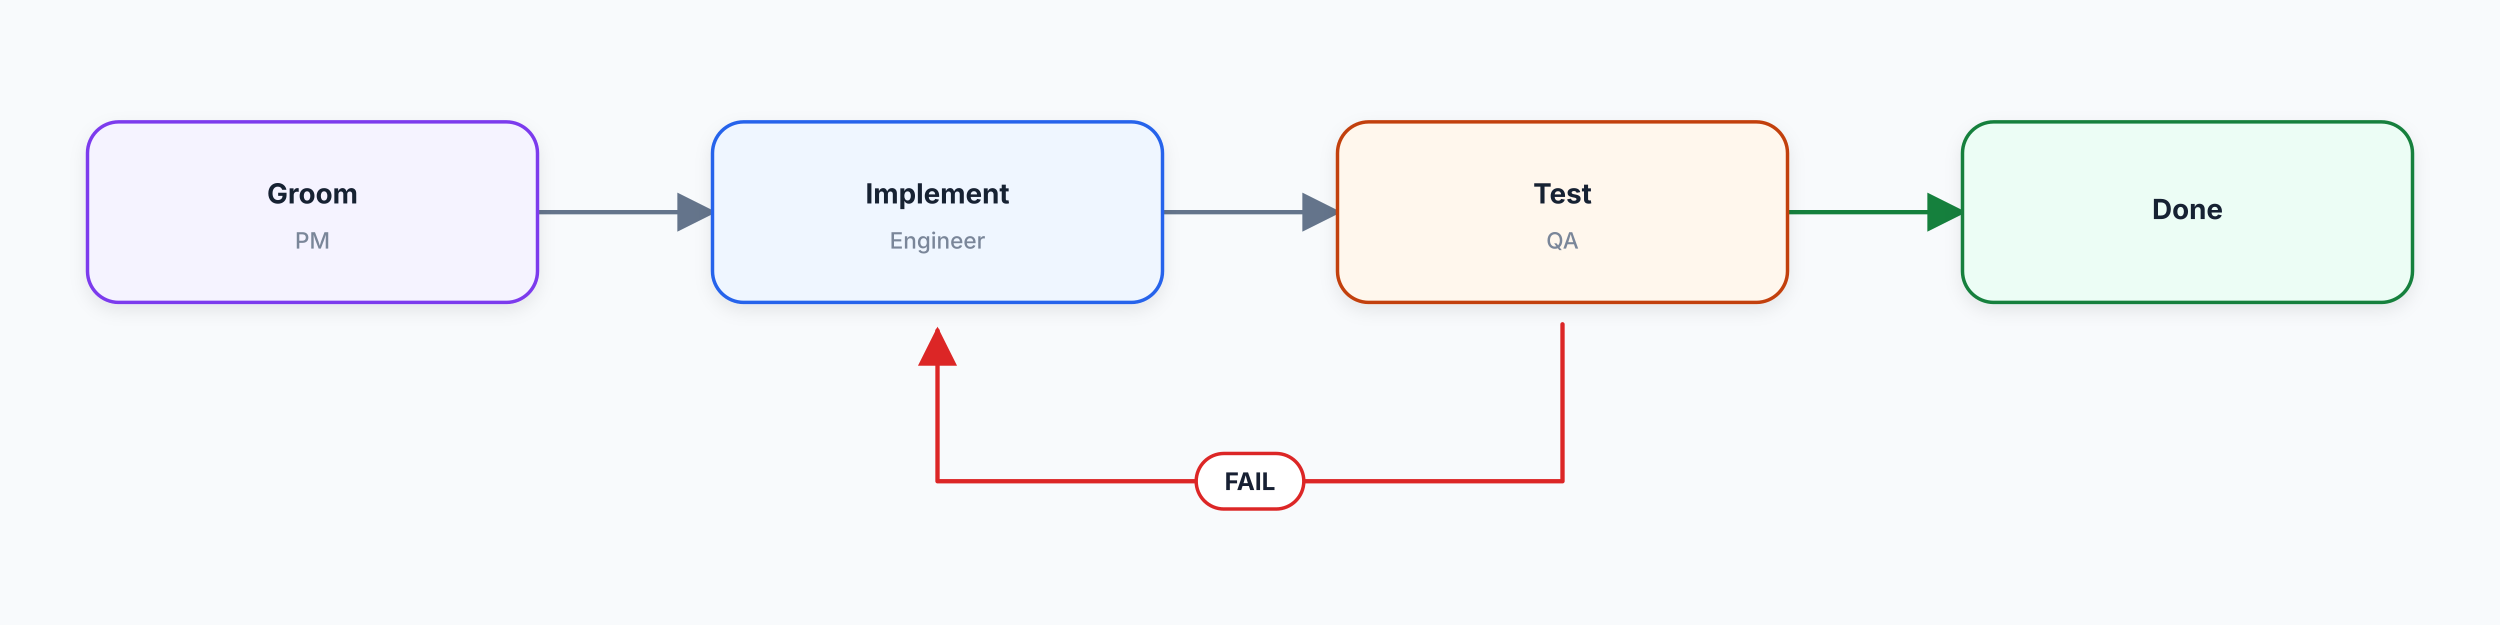
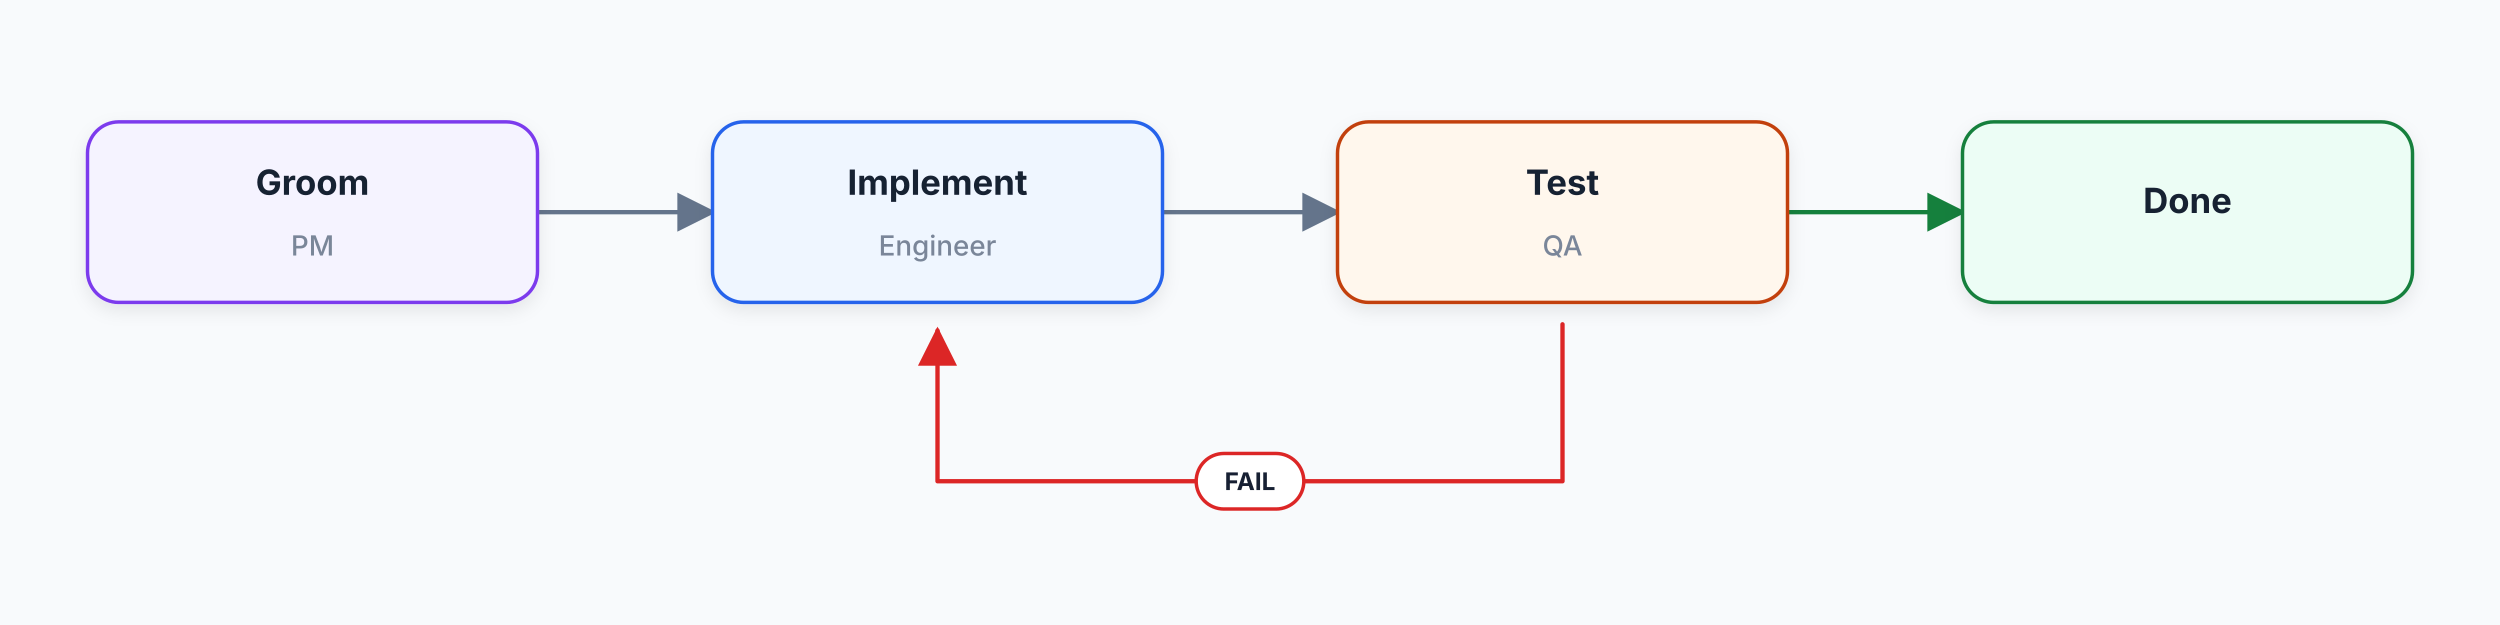
<svg xmlns="http://www.w3.org/2000/svg" width="1440" height="360" viewBox="0 0 1440 360" role="img" aria-labelledby="title desc">
  <defs>
    <filter id="shadow" x="-20%" y="-20%" width="140%" height="150%">
      <feDropShadow dx="0" dy="4" stdDeviation="5" flood-color="#0f172a" flood-opacity="0.08" />
    </filter>
    <marker id="arrow-purple" viewBox="0 0 10 10" refX="9" refY="5" markerWidth="9" markerHeight="9" orient="auto">
      <path d="M0 0 10 5 0 10Z" fill="#7c3aed" />
    </marker>
    <marker id="arrow-blue" viewBox="0 0 10 10" refX="9" refY="5" markerWidth="9" markerHeight="9" orient="auto">
      <path d="M0 0 10 5 0 10Z" fill="#2563eb" />
    </marker>
    <marker id="arrow-amber" viewBox="0 0 10 10" refX="9" refY="5" markerWidth="9" markerHeight="9" orient="auto">
      <path d="M0 0 10 5 0 10Z" fill="#c2410c" />
    </marker>
    <marker id="arrow-green" viewBox="0 0 10 10" refX="9" refY="5" markerWidth="9" markerHeight="9" orient="auto">
      <path d="M0 0 10 5 0 10Z" fill="#15803d" />
    </marker>
    <marker id="arrow-red" viewBox="0 0 10 10" refX="9" refY="5" markerWidth="9" markerHeight="9" orient="auto">
      <path d="M0 0 10 5 0 10Z" fill="#dc2626" />
    </marker>
    <marker id="arrow-gray" viewBox="0 0 10 10" refX="9" refY="5" markerWidth="9" markerHeight="9" orient="auto">
      <path d="M0 0 10 5 0 10Z" fill="#64748b" />
    </marker>
    <style>
      text { font-family: system-ui, -apple-system, BlinkMacSystemFont, "Segoe UI", sans-serif; fill: #172033; }
      .node rect { stroke-width: 2; }
-       .node-title { font-size: 16px; font-weight: 750; text-anchor: middle; }
+       .node-title { font-size: 20px; font-weight: 750; text-anchor: middle; }
      .node-title.icon-copy { text-anchor: start; }
-       .node-subtitle { font-size: 13px; font-weight: 500; fill: #7a8699; text-anchor: middle; }
-       .eyebrow { font-size: 12px; font-weight: 750; letter-spacing: 1px; fill: #64748b; text-anchor: middle; }
+       .node-subtitle { font-size: 16px; font-weight: 500; fill: #7a8699; text-anchor: middle; }
+       .eyebrow { font-size: 13px; font-weight: 750; letter-spacing: 1px; fill: #64748b; text-anchor: middle; }
      .mention-icon { font-size: 27px; font-weight: 750; text-anchor: middle; }
      .standalone-mention { font-size: 52px; font-weight: 750; text-anchor: middle; }
      .icon-node-title { font-size: 16px; font-weight: 750; text-anchor: middle; }
      .edge { fill: none; stroke-width: 2.5; stroke-linecap: round; stroke-linejoin: round; }
      .edge-label rect { stroke-width: 2; }
      .edge-label text { font-size: 14px; font-weight: 750; text-anchor: middle; dominant-baseline: central; }
      .divider { stroke: #cbd5e1; stroke-width: 2; stroke-dasharray: 6 8; stroke-linecap: round; }
      .center-annotation { fill: #f1f5f9; stroke: none; }
      .center-title { font-weight: 800; letter-spacing: 0.08em; fill: #334155; text-anchor: middle; }
      .center-detail { font-weight: 600; fill: #64748b; text-anchor: middle; }
    </style>
  </defs>
  <rect width="1440" height="360" fill="#f8fafc" />
  <path class="edge" d="M309.6 122.2L410.4 122.2" stroke="#64748b" marker-end="url(#arrow-gray)" />
  <path class="edge" d="M669.6 122.2L770.4 122.2" stroke="#64748b" marker-end="url(#arrow-gray)" />
  <path class="edge" d="M1029.6 122.2L1130.4 122.2" stroke="#15803d" marker-end="url(#arrow-green)" />
  <path class="edge" d="M900 186.8V277.2H540V190.4" stroke="#dc2626" marker-end="url(#arrow-red)" />
  <g class="edge-label" transform="translate(720 277.2)">
    <rect x="-31.0" y="-16" width="62" height="32" rx="16" fill="#ffffff" stroke="#dc2626" />
    <text fill="#dc2626">FAIL</text>
  </g>
  <g class="node node-purple" transform="translate(50.4 70.2)" filter="url(#shadow)">
    <rect width="259.2" height="104" rx="18" fill="#f5f3ff" stroke="#7c3aed" />
-     <text class="node-title" x="129.6" y="47">Groom</text>
-     <text class="node-subtitle" x="129.6" y="73">PM</text>
+     <text class="node-title" x="129.6" y="42">Groom</text>
+     <text class="node-subtitle" x="129.6" y="77">PM</text>
  </g>
  <g class="node node-blue" transform="translate(410.4 70.2)" filter="url(#shadow)">
    <rect width="259.2" height="104" rx="18" fill="#eff6ff" stroke="#2563eb" />
-     <text class="node-title" x="129.6" y="47">Implement</text>
-     <text class="node-subtitle" x="129.6" y="73">Engineer</text>
+     <text class="node-title" x="129.6" y="42">Implement</text>
+     <text class="node-subtitle" x="129.6" y="77">Engineer</text>
  </g>
  <g class="node node-amber" transform="translate(770.4 70.2)" filter="url(#shadow)">
    <rect width="259.2" height="104" rx="18" fill="#fff7ed" stroke="#c2410c" />
-     <text class="node-title" x="129.6" y="47">Test</text>
-     <text class="node-subtitle" x="129.6" y="73">QA</text>
+     <text class="node-title" x="129.6" y="42">Test</text>
+     <text class="node-subtitle" x="129.6" y="77">QA</text>
  </g>
  <g class="node node-green" transform="translate(1130.4 70.2)" filter="url(#shadow)">
    <rect width="259.2" height="104" rx="18" fill="#ecfdf5" stroke="#15803d" />
-     <text class="node-title" x="129.6" y="56">Done</text>
+     <text class="node-title" x="129.6" y="52.5">Done</text>
  </g>
</svg>
